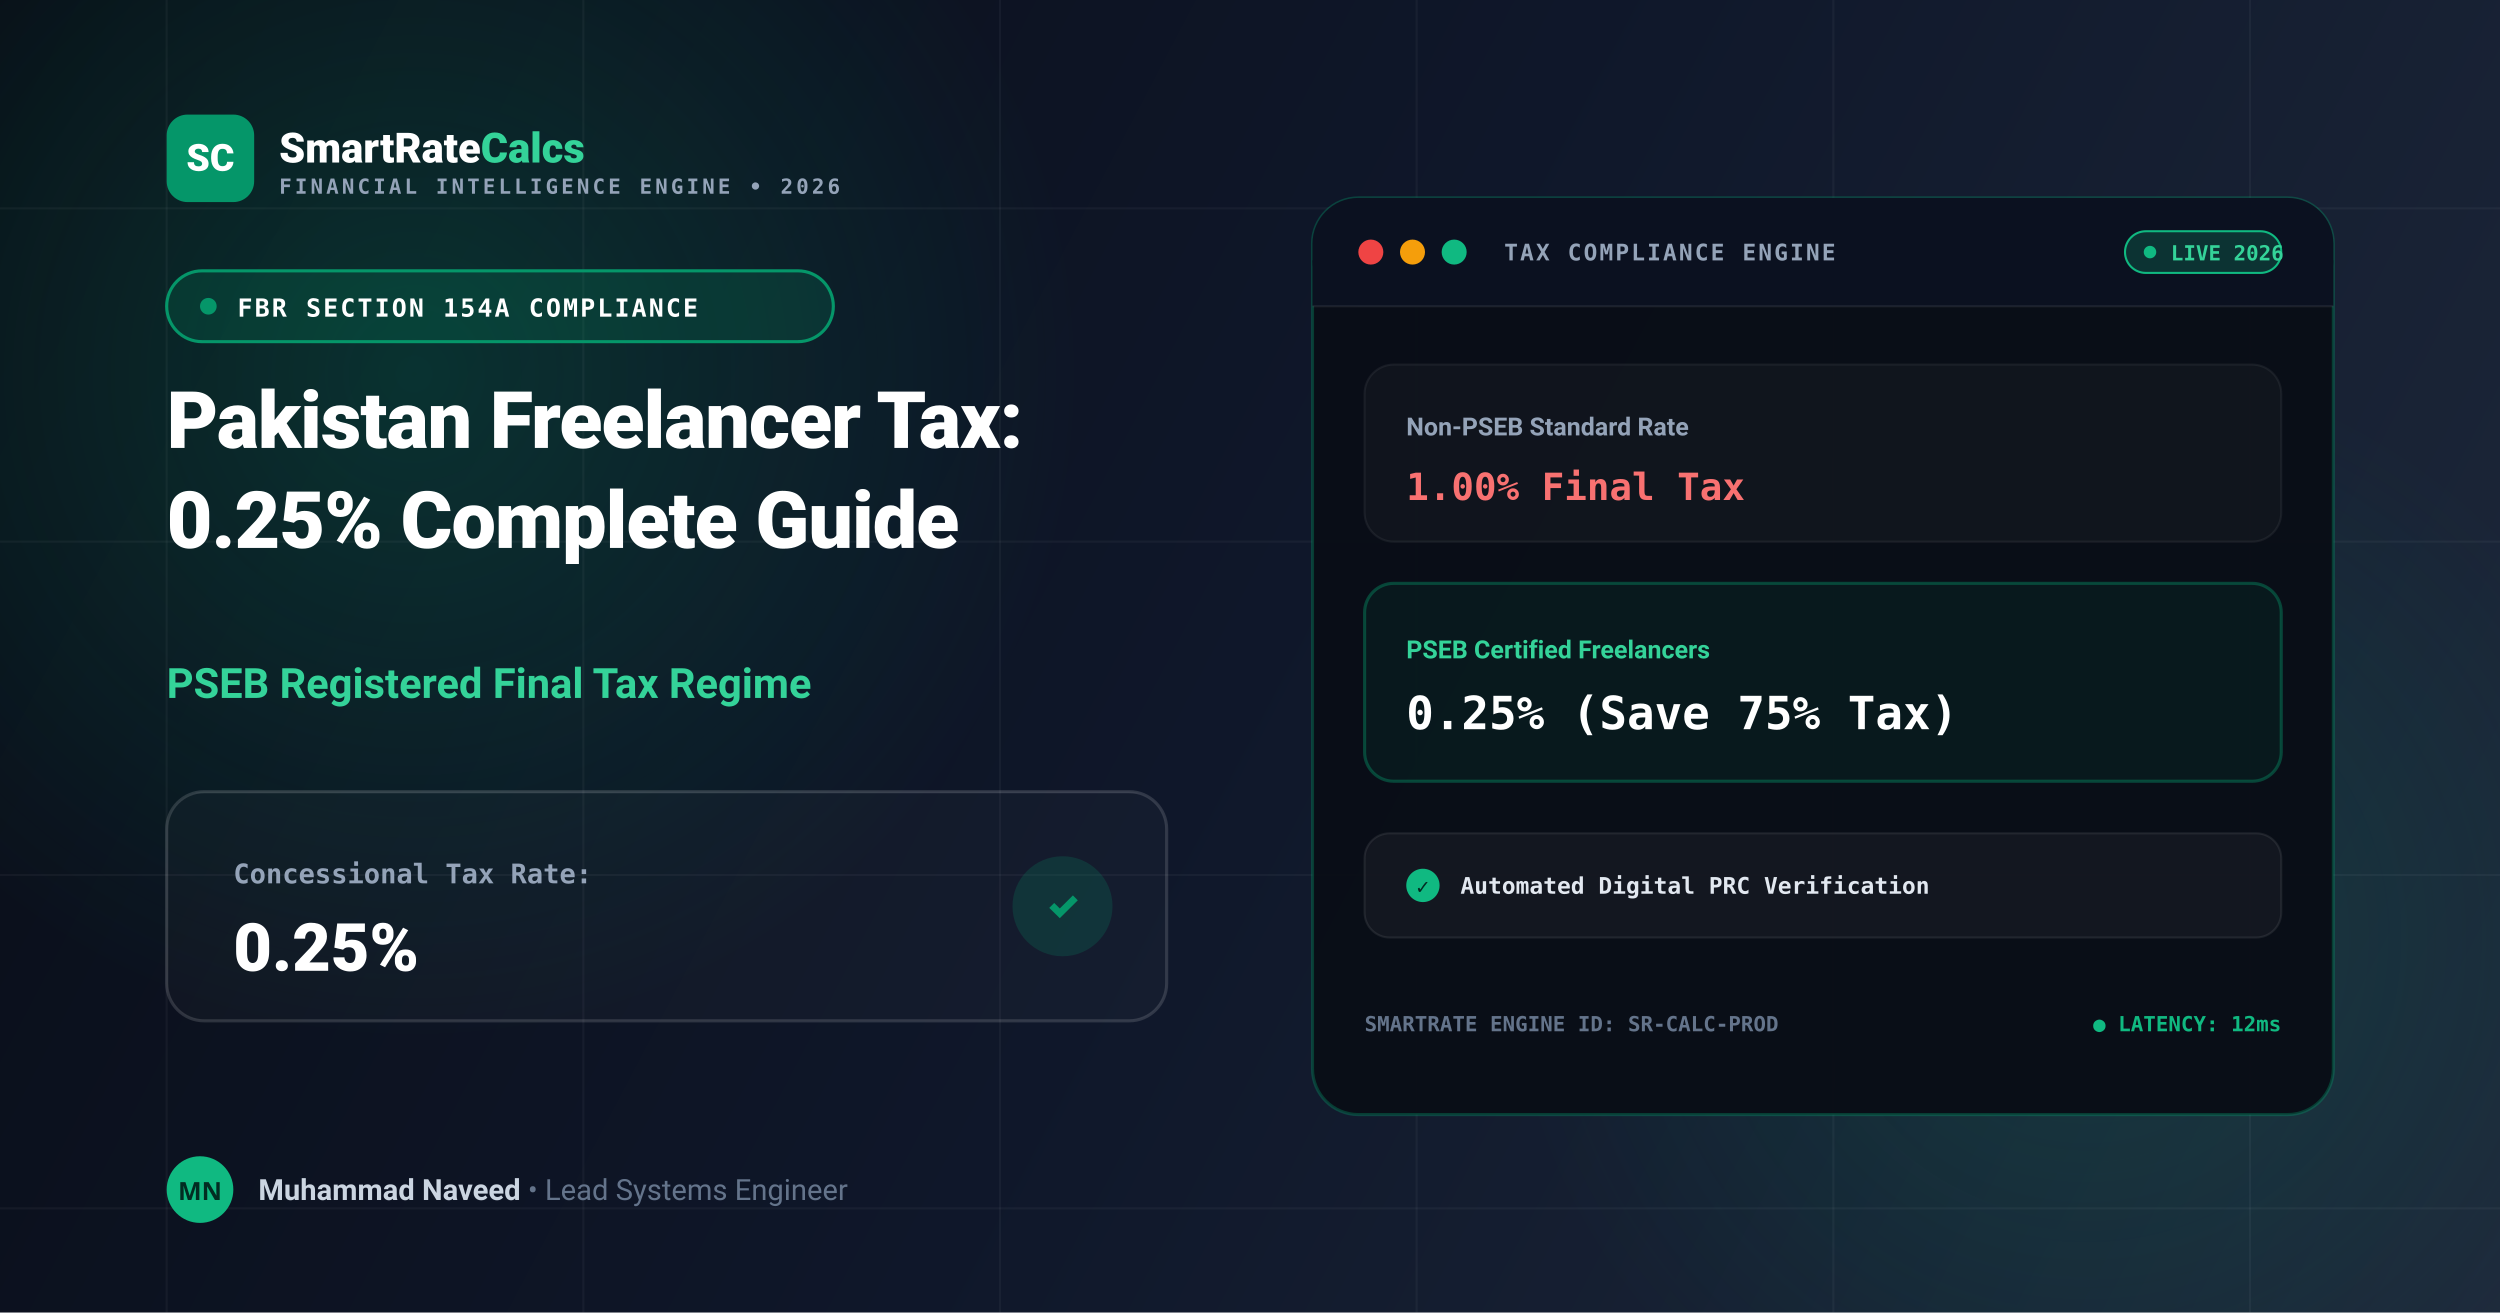
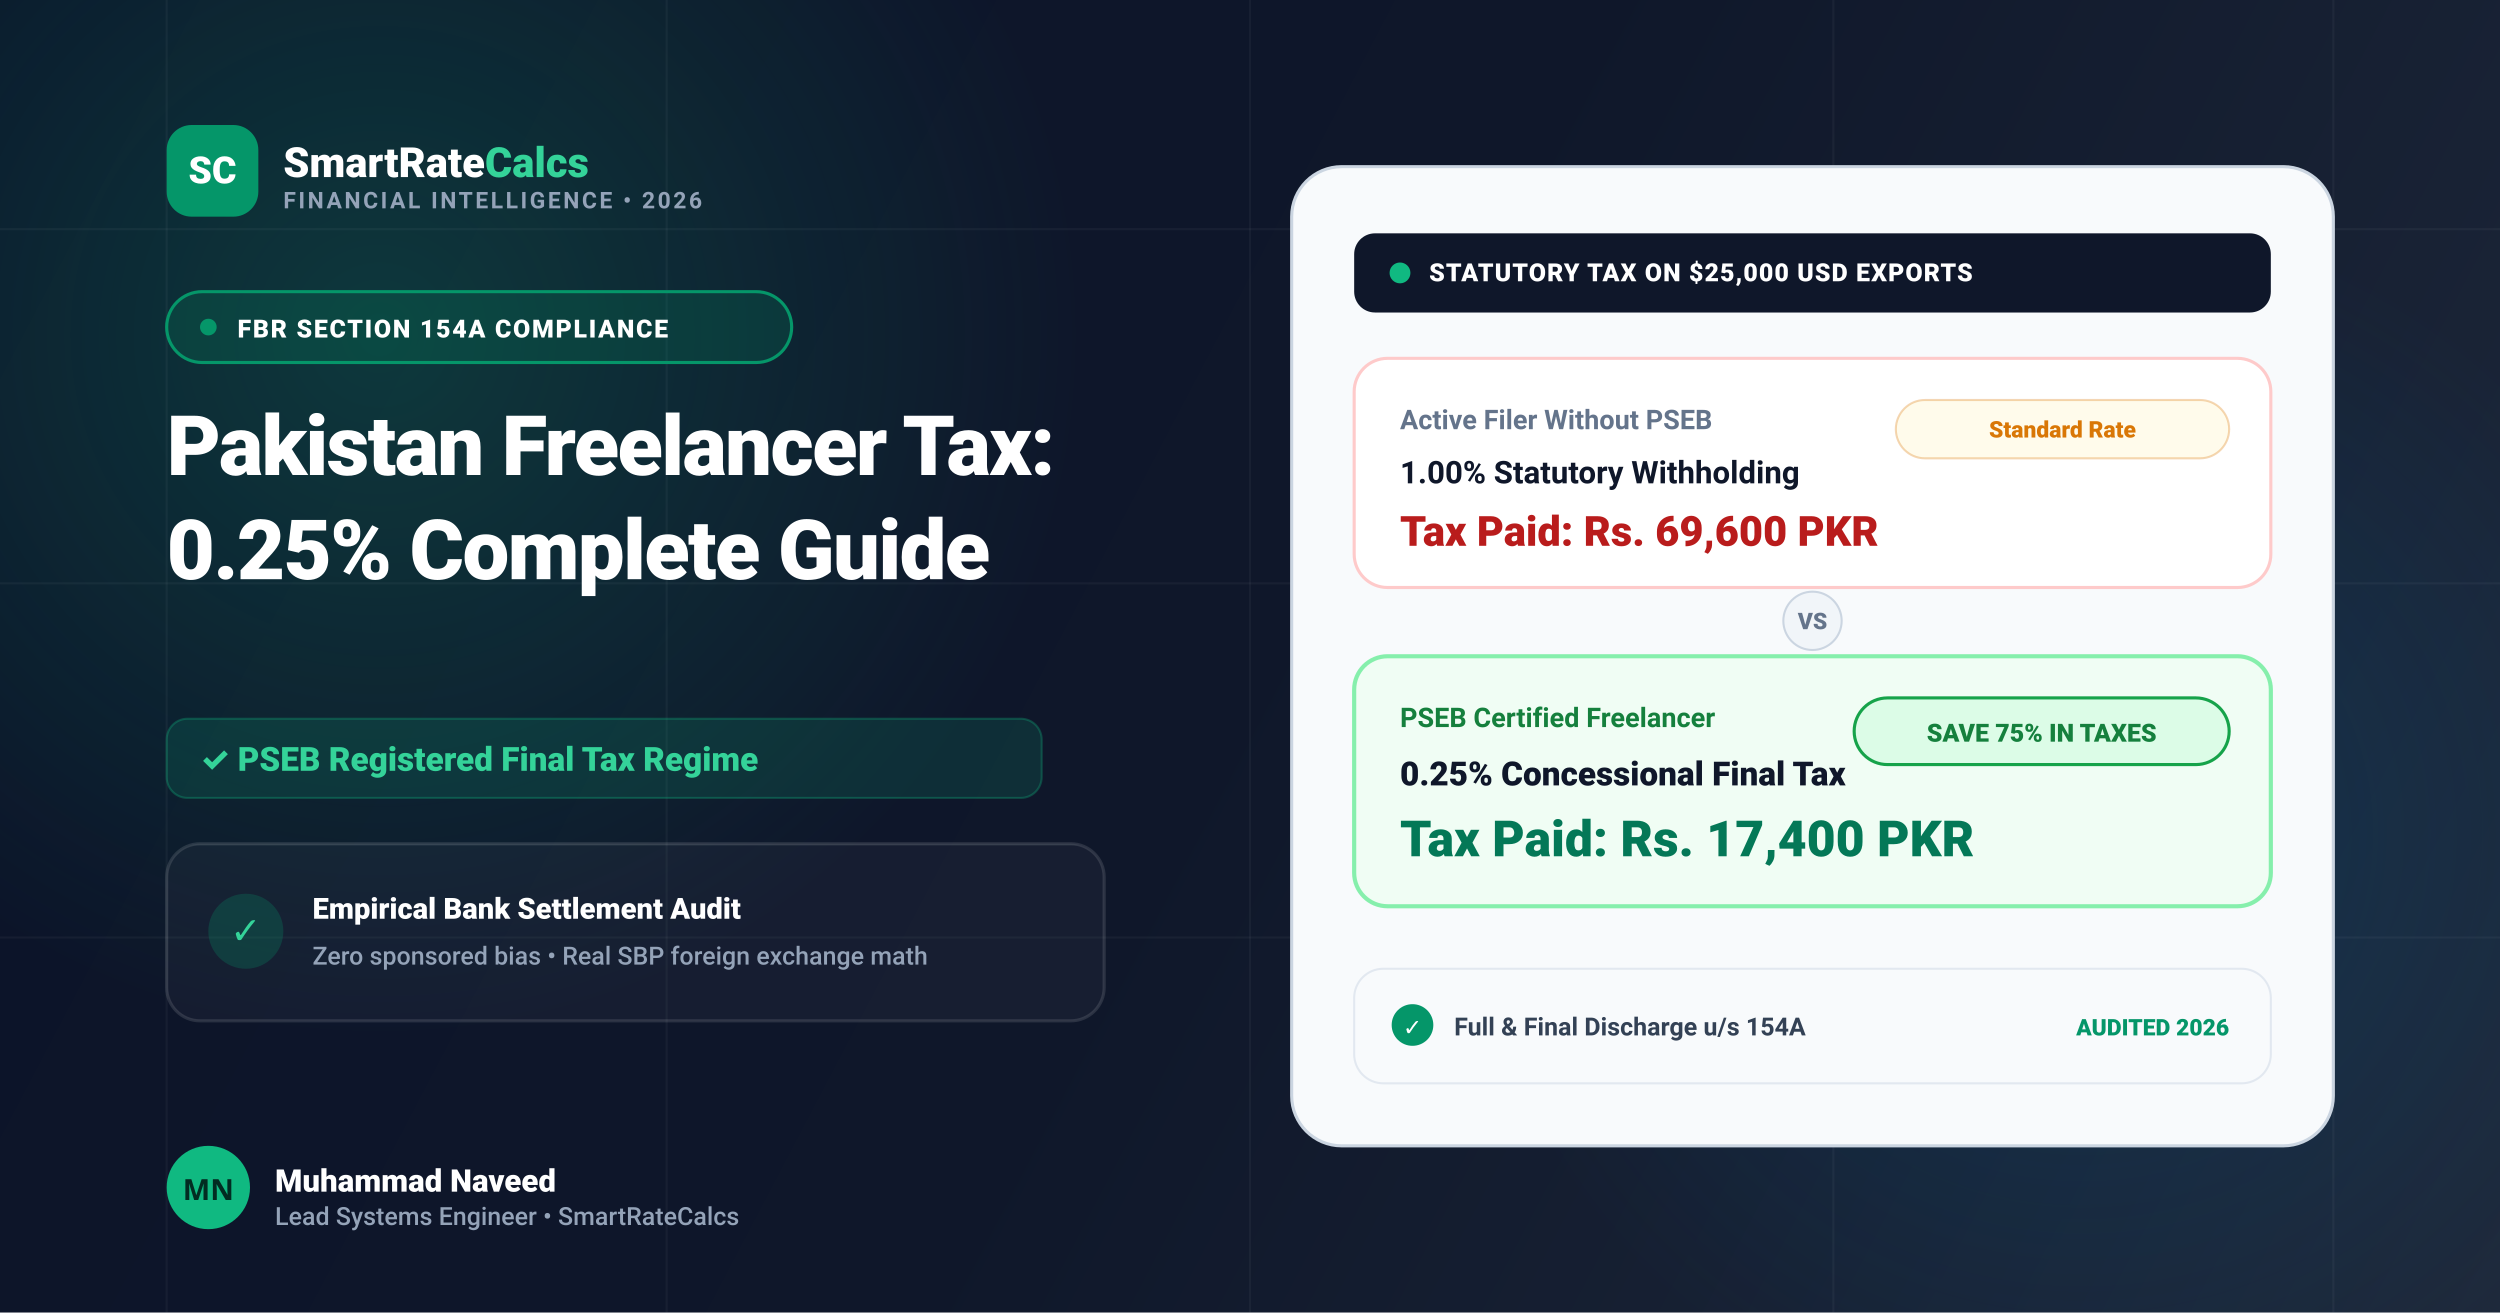
<svg xmlns="http://www.w3.org/2000/svg" width="1200" height="630" viewBox="0 0 1200 630" fill="none">
  <defs>
    <linearGradient id="bgGrad" x1="0" y1="0" x2="1200" y2="630" gradientUnits="userSpaceOnUse">
-       <stop offset="0%" stop-color="#090d16" />
+       <stop offset="0%" stop-color="#0b1329" />
      <stop offset="50%" stop-color="#0f172a" />
      <stop offset="100%" stop-color="#1e293b" />
    </linearGradient>
+     <radialGradient id="glowLeft" cx="0" cy="0" r="1" gradientUnits="userSpaceOnUse" gradientTransform="translate(180 160) rotate(90) scale(340 340)">
+       <stop offset="0%" stop-color="#10b981" stop-opacity="0.22" />
+       <stop offset="100%" stop-color="#10b981" stop-opacity="0" />
+     </radialGradient>
+     <radialGradient id="glowRight" cx="0" cy="0" r="1" gradientUnits="userSpaceOnUse" gradientTransform="translate(1000 400) rotate(90) scale(300 300)">
+       <stop offset="0%" stop-color="#0284c7" stop-opacity="0.18" />
+       <stop offset="100%" stop-color="#0284c7" stop-opacity="0" />
+     </radialGradient>
    <linearGradient id="cardBg" x1="0" y1="0" x2="0" y2="1" gradientUnits="userSpaceOnUse">
      <stop offset="0%" stop-color="#ffffff" stop-opacity="0.08" />
-       <stop offset="100%" stop-color="#ffffff" stop-opacity="0.02" />
+       <stop offset="100%" stop-color="#ffffff" stop-opacity="0.03" />
    </linearGradient>
-     <linearGradient id="rightCardBg" x1="0" y1="0" x2="0" y2="1" gradientUnits="userSpaceOnUse">
-       <stop offset="0%" stop-color="#0f172a" stop-opacity="0.95" />
-       <stop offset="100%" stop-color="#090d16" stop-opacity="0.98" />
+     <linearGradient id="widgetBg" x1="0" y1="0" x2="0" y2="1" gradientUnits="userSpaceOnUse">
+       <stop offset="0%" stop-color="#ffffff" />
+       <stop offset="100%" stop-color="#f8fafc" />
    </linearGradient>
-     <radialGradient id="glowLeft" cx="0" cy="0" r="1" gradientUnits="userSpaceOnUse" gradientTransform="translate(200 180) rotate(90) scale(320 320)">
-       <stop offset="0%" stop-color="#059669" stop-opacity="0.25" />
-       <stop offset="100%" stop-color="#059669" stop-opacity="0" />
-     </radialGradient>
-     <radialGradient id="glowRight" cx="0" cy="0" r="1" gradientUnits="userSpaceOnUse" gradientTransform="translate(1000 450) rotate(90) scale(280 280)">
-       <stop offset="0%" stop-color="#059669" stop-opacity="0.20" />
-       <stop offset="100%" stop-color="#059669" stop-opacity="0" />
-     </radialGradient>
  </defs>
  <rect width="1200" height="630" fill="url(#bgGrad)" />
  <rect width="1200" height="630" fill="url(#glowLeft)" />
  <rect width="1200" height="630" fill="url(#glowRight)" />
  <g stroke="#ffffff" stroke-opacity="0.04" stroke-width="1">
    <line x1="80" y1="0" x2="80" y2="630" />
-     <line x1="280" y1="0" x2="280" y2="630" />
-     <line x1="480" y1="0" x2="480" y2="630" />
-     <line x1="680" y1="0" x2="680" y2="630" />
+     <line x1="320" y1="0" x2="320" y2="630" />
+     <line x1="600" y1="0" x2="600" y2="630" />
    <line x1="880" y1="0" x2="880" y2="630" />
-     <line x1="1080" y1="0" x2="1080" y2="630" />
-     <line x1="0" y1="100" x2="1200" y2="100" />
-     <line x1="0" y1="260" x2="1200" y2="260" />
-     <line x1="0" y1="420" x2="1200" y2="420" />
-     <line x1="0" y1="580" x2="1200" y2="580" />
+     <line x1="1120" y1="0" x2="1120" y2="630" />
+     <line x1="0" y1="110" x2="1200" y2="110" />
+     <line x1="0" y1="280" x2="1200" y2="280" />
+     <line x1="0" y1="450" x2="1200" y2="450" />
  </g>
-   <g transform="translate(80, 55)">
-     <rect width="42" height="42" rx="10" fill="#059669" />
-     <text x="21" y="27" fill="#ffffff" font-family="-apple-system, BlinkMacSystemFont, 'Segoe UI', Roboto, sans-serif" font-size="18" font-weight="900" text-anchor="middle">SC</text>
-     <text x="54" y="23" fill="#ffffff" font-family="-apple-system, BlinkMacSystemFont, 'Segoe UI', Roboto, sans-serif" font-size="20" font-weight="800">SmartRate<tspan fill="#34d399">Calcs</tspan>
+   <g transform="translate(80, 60)">
+     <rect width="44" height="44" rx="12" fill="#059669" />
+     <text x="22" y="28" fill="#ffffff" font-family="-apple-system, BlinkMacSystemFont, 'Segoe UI', Roboto, sans-serif" font-size="18" font-weight="900" text-anchor="middle">SC</text>
+     <text x="56" y="25" fill="#ffffff" font-family="-apple-system, BlinkMacSystemFont, 'Segoe UI', Roboto, sans-serif" font-size="20" font-weight="800">SmartRate<tspan fill="#34d399">Calcs</tspan>
    </text>
-     <text x="54" y="38" fill="#94a3b8" font-family="monospace" font-size="10" font-weight="700" letter-spacing="1.5">FINANCIAL INTELLIGENCE ENGINE • 2026</text>
+     <text x="56" y="40" fill="#94a3b8" font-family="-apple-system, BlinkMacSystemFont, 'Segoe UI', Roboto, sans-serif" font-size="11" font-weight="700" letter-spacing="1.2">FINANCIAL INTELLIGENCE • 2026</text>
  </g>
-   <g transform="translate(80, 130)">
-     <rect width="320" height="34" rx="17" fill="#059669" fill-opacity="0.18" stroke="#059669" stroke-width="1.5" />
+   <g transform="translate(80, 140)">
+     <rect width="300" height="34" rx="17" fill="#059669" fill-opacity="0.18" stroke="#059669" stroke-width="1.5" />
    <circle cx="20" cy="17" r="4" fill="#059669" />
-     <text x="34" y="22" fill="#ffffff" font-family="monospace" font-size="12" font-weight="800" letter-spacing="1">FBR SECTION 154A COMPLIANCE</text>
+     <text x="34" y="22" fill="#ffffff" font-family="-apple-system, BlinkMacSystemFont, 'Segoe UI', Roboto, sans-serif" font-size="12" font-weight="800" letter-spacing="0.8">FBR SECTION 154A COMPLIANCE</text>
  </g>
-   <text x="80" y="215" fill="#ffffff" font-family="-apple-system, BlinkMacSystemFont, 'Segoe UI', Roboto, sans-serif" font-size="38" font-weight="900" letter-spacing="-0.5">
+   <text x="80" y="228" fill="#ffffff" font-family="-apple-system, BlinkMacSystemFont, 'Segoe UI', Roboto, sans-serif" font-size="40" font-weight="900" letter-spacing="-0.8">
    <tspan x="80" dy="0">Pakistan Freelancer Tax:</tspan>
-     <tspan x="80" dy="48">0.25% Complete Guide</tspan>
+     <tspan x="80" dy="50">0.25% Complete Guide</tspan>
  </text>
-   <text x="80" y="335" fill="#34d399" font-family="-apple-system, BlinkMacSystemFont, 'Segoe UI', Roboto, sans-serif" font-size="20" font-weight="700">
-     PSEB Registered Final Tax Regime
-   </text>
-   <g transform="translate(80, 380)">
-     <rect width="480" height="110" rx="18" fill="url(#cardBg)" stroke="#ffffff" stroke-opacity="0.14" stroke-width="1.5" />
-     <text x="32" y="44" fill="#94a3b8" font-family="monospace" font-size="13" font-weight="600">Concessional Tax Rate:</text>
-     <text x="32" y="86" fill="#ffffff" font-family="-apple-system, BlinkMacSystemFont, 'Segoe UI', Roboto, sans-serif" font-size="32" font-weight="900">0.25%</text>
-     <circle cx="430" cy="55" r="24" fill="#059669" fill-opacity="0.2" />
-     <text x="430" y="61" fill="#059669" font-family="-apple-system, BlinkMacSystemFont, 'Segoe UI', Roboto, sans-serif" font-size="18" font-weight="900" text-anchor="middle">✓</text>
-   </g>
-   <g transform="translate(80, 555)">
-     <circle cx="16" cy="16" r="16" fill="#10b981" />
-     <text x="16" y="21" fill="#022c22" font-family="sans-serif" font-size="12" font-weight="900" text-anchor="middle">MN</text>
-     <text x="44" y="21" fill="#cbd5e1" font-family="-apple-system, BlinkMacSystemFont, 'Segoe UI', Roboto, sans-serif" font-size="14" font-weight="700">Muhammad Naveed <tspan fill="#64748b" font-weight="400">• Lead Systems Engineer</tspan>
+   <g transform="translate(80, 345)">
+     <rect width="420" height="38" rx="10" fill="#10b981" fill-opacity="0.15" stroke="#10b981" stroke-opacity="0.3" />
+     <text x="16" y="25" fill="#34d399" font-family="-apple-system, BlinkMacSystemFont, 'Segoe UI', Roboto, sans-serif" font-size="16" font-weight="800">
+       ✓ PSEB Registered Final Tax Regime
    </text>
  </g>
-   <g transform="translate(630, 95)">
-     <rect width="490" height="440" rx="22" fill="url(#rightCardBg)" stroke="#059669" stroke-opacity="0.35" stroke-width="1.5" />
-     <rect width="490" height="52" rx="22" fill="#0b1120" />
-     <rect y="30" width="490" height="22" fill="#0b1120" />
-     <line x1="0" y1="52" x2="490" y2="52" stroke="#ffffff" stroke-opacity="0.08" stroke-width="1" />
-     <circle cx="28" cy="26" r="6" fill="#ef4444" />
-     <circle cx="48" cy="26" r="6" fill="#f59e0b" />
-     <circle cx="68" cy="26" r="6" fill="#10b981" />
-     <text x="92" y="30" fill="#94a3b8" font-family="monospace" font-size="11" font-weight="700" letter-spacing="1">TAX COMPLIANCE ENGINE</text>
-     <rect x="390" y="16" width="75" height="20" rx="10" fill="#10b981" fill-opacity="0.2" stroke="#10b981" stroke-width="1" />
-     <circle cx="402" cy="26" r="3" fill="#10b981" />
-     <text x="412" y="30" fill="#34d399" font-family="monospace" font-size="10" font-weight="800">LIVE 2026</text>
-     <g transform="translate(25, 80)">
-       <rect width="440" height="85" rx="14" fill="#ffffff" fill-opacity="0.03" stroke="#ffffff" stroke-opacity="0.06" stroke-width="1" />
-       <text x="20" y="34" fill="#94a3b8" font-family="-apple-system, BlinkMacSystemFont, 'Segoe UI', Roboto, sans-serif" font-size="12" font-weight="600">Non-PSEB Standard Rate</text>
-       <text x="20" y="65" fill="#f87171" font-family="monospace" font-size="18" font-weight="800">1.00% Final Tax</text>
+   <g transform="translate(80, 405)">
+     <rect width="450" height="85" rx="16" fill="url(#cardBg)" stroke="#ffffff" stroke-opacity="0.12" stroke-width="1.5" />
+     <circle cx="38" cy="42" r="18" fill="#059669" fill-opacity="0.25" />
+     <text x="38" y="48" fill="#34d399" font-family="sans-serif" font-size="18" font-weight="900" text-anchor="middle">✓</text>
+     <text x="70" y="36" fill="#ffffff" font-family="-apple-system, BlinkMacSystemFont, 'Segoe UI', Roboto, sans-serif" font-size="14" font-weight="800">Empirical Bank Settlement Audit</text>
+     <text x="70" y="58" fill="#94a3b8" font-family="-apple-system, BlinkMacSystemFont, 'Segoe UI', Roboto, sans-serif" font-size="12" font-weight="500">Zero sponsored bias • Real SBP foreign exchange math</text>
+   </g>
+   <g transform="translate(80, 550)">
+     <circle cx="20" cy="20" r="20" fill="#10b981" />
+     <text x="20" y="26" fill="#022c22" font-family="sans-serif" font-size="14" font-weight="900" text-anchor="middle">MN</text>
+     <text x="52" y="22" fill="#ffffff" font-family="-apple-system, BlinkMacSystemFont, 'Segoe UI', Roboto, sans-serif" font-size="15" font-weight="800">Muhammad Naveed</text>
+     <text x="52" y="38" fill="#94a3b8" font-family="-apple-system, BlinkMacSystemFont, 'Segoe UI', Roboto, sans-serif" font-size="12" font-weight="500">Lead Systems Engineer • SmartRateCalcs</text>
+   </g>
+   <g transform="translate(620, 80)">
+     <rect width="500" height="470" rx="24" fill="url(#widgetBg)" />
+     <rect width="500" height="470" rx="24" stroke="#cbd5e1" stroke-width="1.5" fill="none" />
+     <g transform="translate(30, 32)">
+       <rect width="440" height="38" rx="10" fill="#0f172a" />
+       <circle cx="22" cy="19" r="5" fill="#10b981" />
+       <text x="36" y="23" fill="#ffffff" font-family="-apple-system, BlinkMacSystemFont, 'Segoe UI', Roboto, sans-serif" font-size="12" font-weight="800" letter-spacing="0.5">STATUTORY TAX ON $25,000 USD EXPORTS</text>
    </g>
-     <g transform="translate(25, 185)">
-       <rect width="440" height="95" rx="14" fill="#059669" fill-opacity="0.08" stroke="#059669" stroke-opacity="0.4" stroke-width="1.5" />
-       <text x="20" y="36" fill="#34d399" font-family="-apple-system, BlinkMacSystemFont, 'Segoe UI', Roboto, sans-serif" font-size="12" font-weight="700">PSEB Certified Freelancers</text>
-       <text x="20" y="70" fill="#ffffff" font-family="monospace" font-size="22" font-weight="900">0.25% (Save 75% Tax)</text>
+     <g transform="translate(30, 92)">
+       <rect width="440" height="110" rx="16" fill="#ffffff" stroke="#fecaca" stroke-width="1.5" />
+       <text x="22" y="34" fill="#64748b" font-family="-apple-system, BlinkMacSystemFont, 'Segoe UI', Roboto, sans-serif" font-size="13" font-weight="600">Active Filer Without PSEB</text>
+       <text x="22" y="60" fill="#0f172a" font-family="-apple-system, BlinkMacSystemFont, 'Segoe UI', Roboto, sans-serif" font-size="15" font-weight="700">1.00% Statutory Withholding</text>
+       <text x="22" y="90" fill="#b91c1c" font-family="-apple-system, BlinkMacSystemFont, 'Segoe UI', Roboto, sans-serif" font-size="20" font-weight="900">Tax Paid: Rs. 69,600 PKR</text>
+       <rect x="260" y="20" width="160" height="28" rx="14" fill="#fffbeb" stroke="#d97706" stroke-opacity="0.3" stroke-width="1" />
+       <text x="340" y="38" fill="#d97706" font-family="-apple-system, BlinkMacSystemFont, 'Segoe UI', Roboto, sans-serif" font-size="11" font-weight="800" text-anchor="middle">Standard Rate</text>
    </g>
-     <g transform="translate(25, 305)">
-       <rect width="440" height="50" rx="12" fill="#ffffff" fill-opacity="0.04" stroke="#ffffff" stroke-opacity="0.08" stroke-width="1" />
-       <circle cx="28" cy="25" r="8" fill="#10b981" />
-       <text x="28" y="29" fill="#022c22" font-family="sans-serif" font-size="9" font-weight="900" text-anchor="middle">✓</text>
-       <text x="46" y="29" fill="#e2e8f0" font-family="monospace" font-size="11" font-weight="700">Automated Digital PRC Verification</text>
+     <g transform="translate(250, 218)">
+       <circle cx="0" cy="0" r="14" fill="#f1f5f9" stroke="#cbd5e1" stroke-width="1" />
+       <text x="0" y="4" fill="#64748b" font-family="-apple-system, BlinkMacSystemFont, 'Segoe UI', Roboto, sans-serif" font-size="11" font-weight="800" text-anchor="middle">VS</text>
    </g>
-     <g transform="translate(25, 385)">
-       <text x="0" y="15" fill="#64748b" font-family="monospace" font-size="10" font-weight="600">SMARTRATE ENGINE ID: SR-CALC-PROD</text>
-       <text x="440" y="15" fill="#10b981" font-family="monospace" font-size="10" font-weight="700" text-anchor="end">● LATENCY: 12ms</text>
+     <g transform="translate(30, 235)">
+       <rect width="440" height="120" rx="16" fill="#f0fdf4" stroke="#86efac" stroke-width="2" />
+       <text x="22" y="34" fill="#15803d" font-family="-apple-system, BlinkMacSystemFont, 'Segoe UI', Roboto, sans-serif" font-size="13" font-weight="700">PSEB Certified Freelancer</text>
+       <text x="22" y="62" fill="#0f172a" font-family="-apple-system, BlinkMacSystemFont, 'Segoe UI', Roboto, sans-serif" font-size="16" font-weight="800">0.25% Concessional Final Tax</text>
+       <text x="22" y="96" fill="#047857" font-family="-apple-system, BlinkMacSystemFont, 'Segoe UI', Roboto, sans-serif" font-size="24" font-weight="900">Tax Paid: Rs. 17,400 PKR</text>
+       <rect x="240" y="20" width="180" height="32" rx="16" fill="#dcfce7" stroke="#16a34a" stroke-width="1.5" />
+       <text x="330" y="41" fill="#15803d" font-family="-apple-system, BlinkMacSystemFont, 'Segoe UI', Roboto, sans-serif" font-size="12" font-weight="900" text-anchor="middle">SAVE 75% IN TAXES</text>
+     </g>
+     <g transform="translate(30, 385)">
+       <rect width="440" height="55" rx="14" fill="#f8fafc" stroke="#e2e8f0" stroke-width="1" />
+       <circle cx="28" cy="27" r="10" fill="#059669" />
+       <text x="28" y="32" fill="#ffffff" font-family="sans-serif" font-size="11" font-weight="900" text-anchor="middle">✓</text>
+       <text x="48" y="32" fill="#334155" font-family="-apple-system, BlinkMacSystemFont, 'Segoe UI', Roboto, sans-serif" font-size="12" font-weight="700">Full &amp; Final Discharge u/s 154A</text>
+       <text x="420" y="32" fill="#059669" font-family="-apple-system, BlinkMacSystemFont, 'Segoe UI', Roboto, sans-serif" font-size="11" font-weight="800" text-anchor="end">AUDITED 2026</text>
    </g>
  </g>
</svg>
